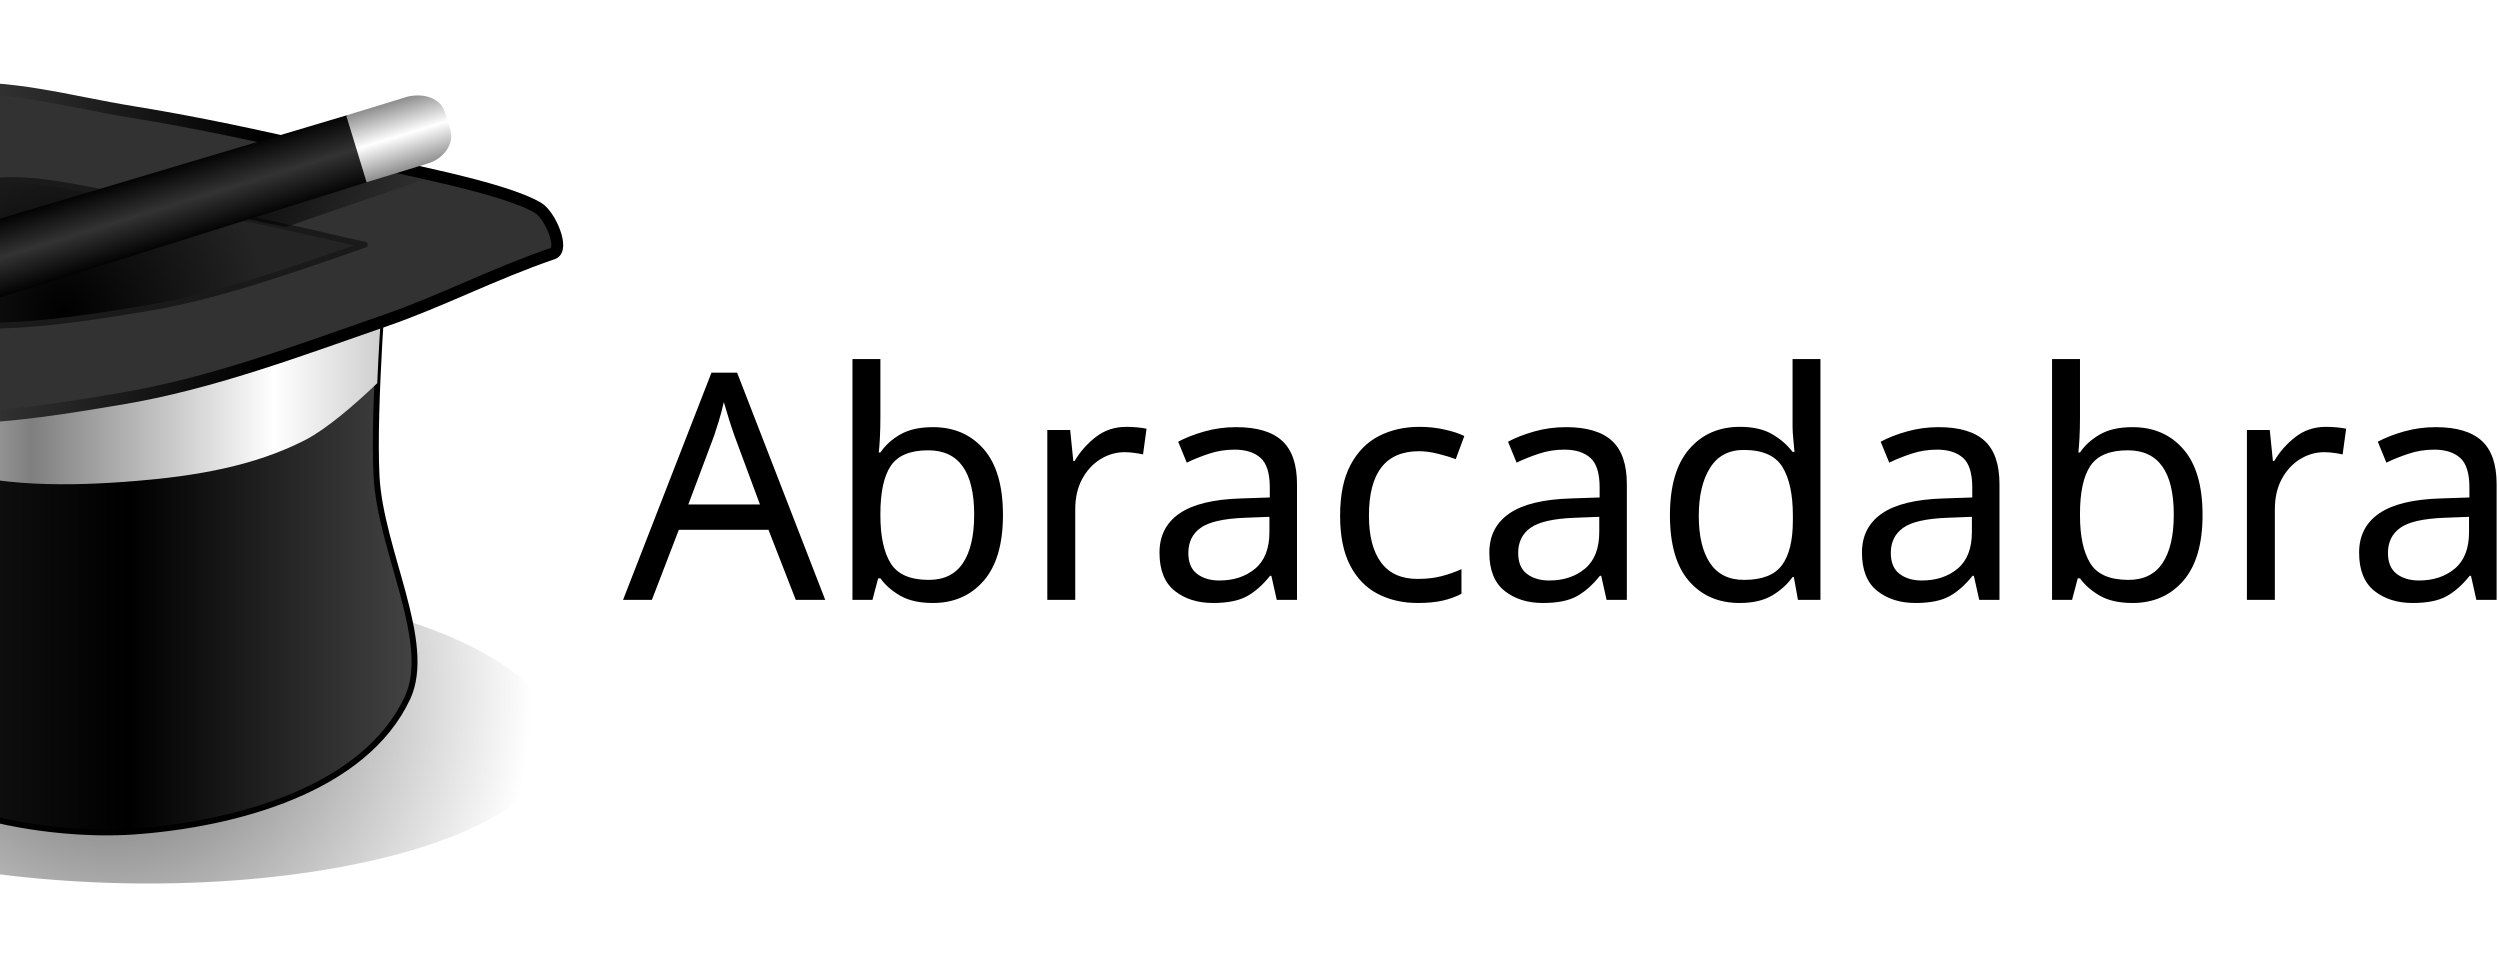
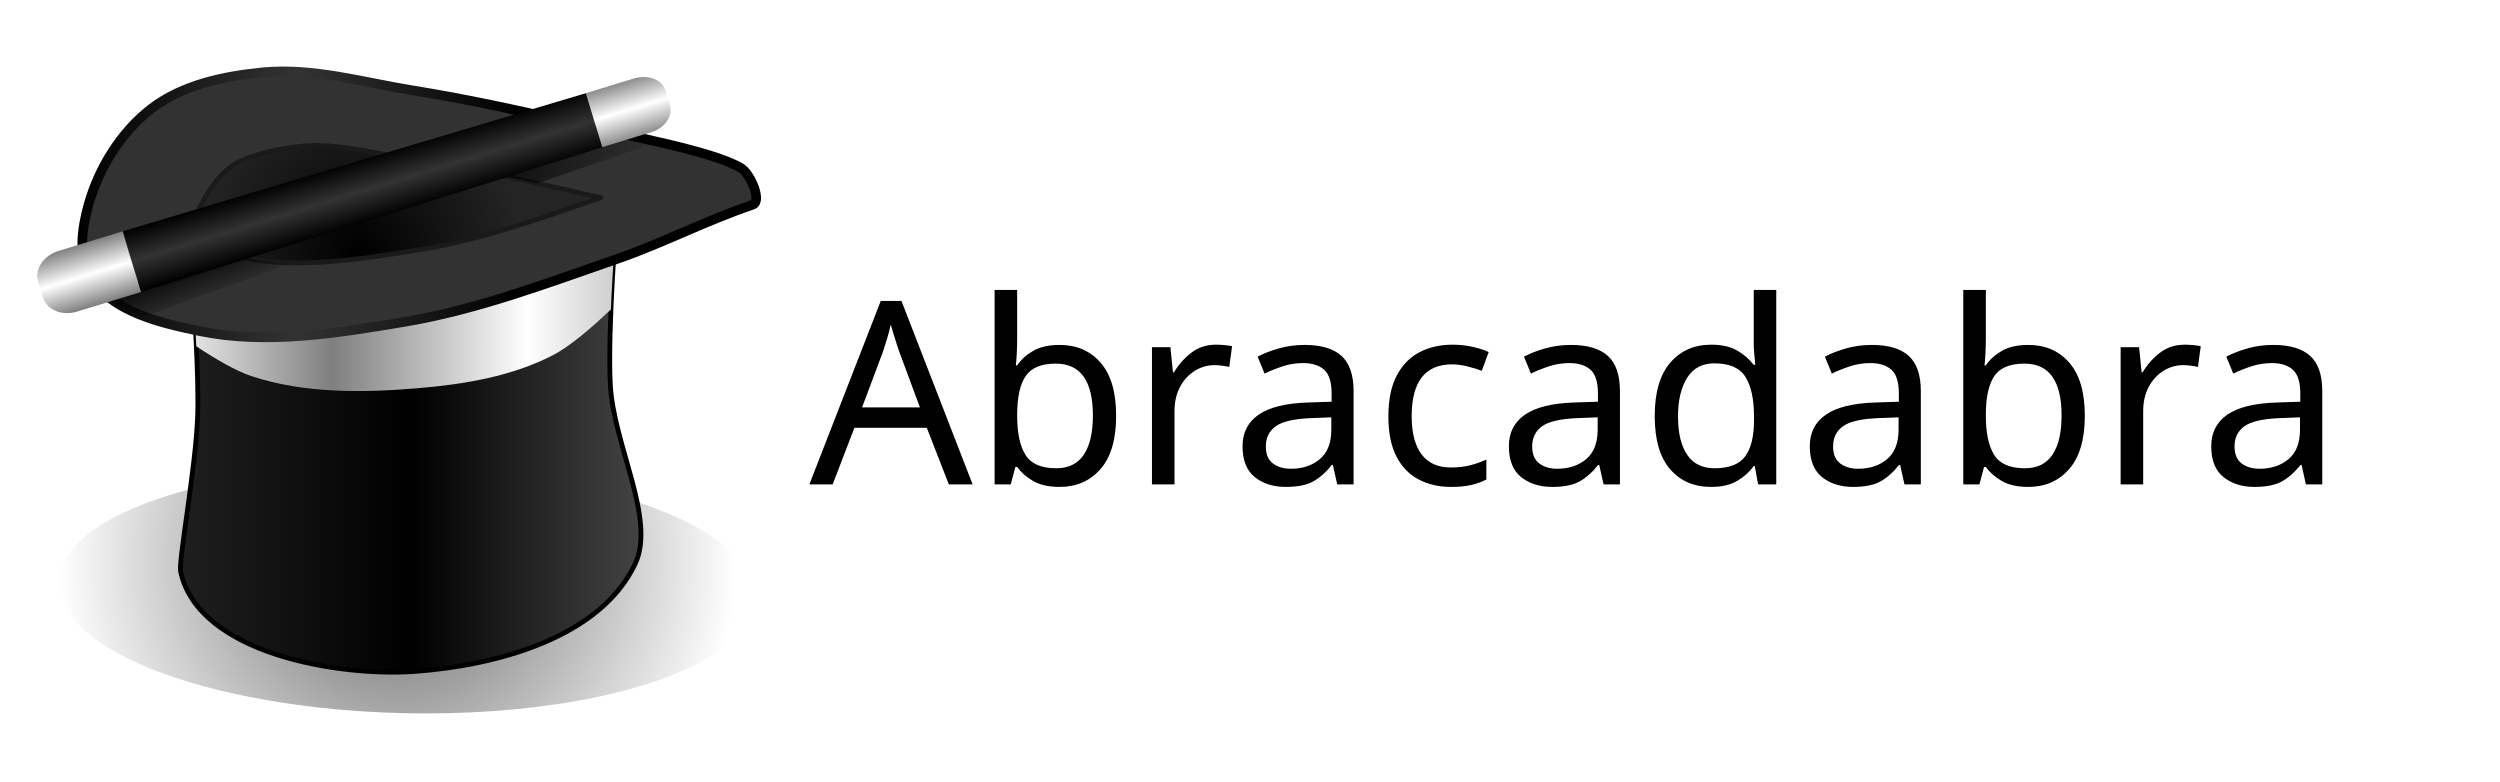
- <svg xmlns="http://www.w3.org/2000/svg" width="646" height="250" viewBox="0 0 646 250">
+ <svg xmlns="http://www.w3.org/2000/svg" width="800" height="250" viewBox="0 0 800 250">
  <g id="Group">
-     <radialGradient id="radialGradient1" cx="29.105" cy="179.591" r="108.344" fx="29.105" fy="179.591" gradientUnits="userSpaceOnUse">
+     <radialGradient id="radialGradient1" cx="127.105" cy="179.591" r="108.344" fx="127.105" fy="179.591" gradientUnits="userSpaceOnUse">
      <stop offset="1e-05" stop-color="#000000" stop-opacity="1" />
      <stop offset="1" stop-color="#000000" stop-opacity="0" />
    </radialGradient>
-     <path id="path3163" fill="url(#radialGradient1)" stroke="none" opacity="0.612" d="M 143.437 191.262 C 143.437 205.316 122.025 217.874 87.334 224.165 C 52.642 230.457 9.997 229.515 -24.401 221.699 C -58.798 213.883 -79.67 200.391 -79.086 186.35 C -79.086 172.296 -57.673 159.737 -22.982 153.446 C 11.709 147.155 54.354 148.096 88.752 155.913 C 123.15 163.729 144.021 177.22 143.437 191.262 Z" />
+     <path id="path3163" fill="url(#radialGradient1)" stroke="none" opacity="0.612" d="M 241.437 191.262 C 241.437 205.316 220.025 217.874 185.334 224.165 C 150.642 230.457 107.997 229.515 73.599 221.699 C 39.202 213.883 18.33 200.391 18.914 186.35 C 18.914 172.296 40.327 159.737 75.018 153.446 C 109.709 147.155 152.354 148.096 186.752 155.913 C 221.15 163.729 242.021 177.22 241.437 191.262 Z" />
    <g id="g3127">
-       <linearGradient id="linearGradient1" x1="-41.04" y1="142.146" x2="107.885" y2="142.146" gradientUnits="userSpaceOnUse">
+       <linearGradient id="linearGradient1" x1="56.96" y1="142.146" x2="205.885" y2="142.146" gradientUnits="userSpaceOnUse">
        <stop offset="1e-05" stop-color="#1f1f1f" stop-opacity="1" />
        <stop offset="0.5" stop-color="#000000" stop-opacity="1" />
        <stop offset="1" stop-color="#444444" stop-opacity="1" />
      </linearGradient>
-       <path id="path2987" fill="url(#linearGradient1)" stroke="#000000" stroke-width="1.535" stroke-linecap="round" stroke-linejoin="round" d="M -40.205 182.865 C -40.912 179.549 -35.377 149.826 -34.76 133.176 C -34.28 120.244 -36.121 94.378 -36.121 94.378 L 99.333 69.193 C 99.333 69.193 96.39 105.052 97.291 122.966 C 98.261 142.251 111.972 166.017 105.286 180.343 C 94.205 204.084 60.801 212.974 34.669 214.857 C 10.941 216.567 -34.544 209.409 -40.205 182.865 Z" />
-       <linearGradient id="linearGradient2" x1="-47.614" y1="97.144" x2="100.12" y2="97.144" gradientUnits="userSpaceOnUse">
+       <path id="path2987" fill="url(#linearGradient1)" stroke="#000000" stroke-width="1.535" stroke-linecap="round" stroke-linejoin="round" d="M 57.795 182.865 C 57.088 179.549 62.623 149.826 63.24 133.176 C 63.72 120.244 61.879 94.378 61.879 94.378 L 197.333 69.193 C 197.333 69.193 194.39 105.052 195.291 122.966 C 196.261 142.251 209.972 166.017 203.286 180.343 C 192.205 204.084 158.801 212.974 132.669 214.857 C 108.941 216.567 63.456 209.409 57.795 182.865 Z" />
+       <linearGradient id="linearGradient2" x1="50.386" y1="97.144" x2="198.12" y2="97.144" gradientUnits="userSpaceOnUse">
        <stop offset="1e-05" stop-color="#ffffff" stop-opacity="1" />
        <stop offset="0.377" stop-color="#7f7f7f" stop-opacity="1" />
        <stop offset="0.802" stop-color="#ffffff" stop-opacity="1" />
        <stop offset="1" stop-color="#cccccc" stop-opacity="1" />
      </linearGradient>
-       <path id="path2999" fill="url(#linearGradient2)" stroke="none" d="M 99.353 69.179 L -36.096 94.409 C -36.096 94.409 -35.602 101.899 -35.185 110.813 C -29.174 114.81 -22.59 118.701 -17.39 120.406 C -0.576 125.92 17.93 125.72 35.562 124.243 C 50.374 123.002 65.658 120.497 78.873 113.691 C 84.522 110.782 91.777 104.455 97.483 99.014 C 98.117 83.8 99.354 69.18 99.354 69.18 Z" />
-       <linearGradient id="linearGradient3" x1="-73.218" y1="65.404" x2="67.26" y2="65.404" gradientUnits="userSpaceOnUse">
+       <path id="path2999" fill="url(#linearGradient2)" stroke="none" d="M 197.353 69.179 L 61.904 94.409 C 61.904 94.409 62.398 101.899 62.815 110.813 C 68.826 114.81 75.41 118.701 80.61 120.406 C 97.424 125.92 115.93 125.72 133.562 124.243 C 148.374 123.002 163.658 120.497 176.873 113.691 C 182.522 110.782 189.777 104.455 195.483 99.014 C 196.117 83.8 197.354 69.18 197.354 69.18 Z" />
+       <linearGradient id="linearGradient3" x1="24.782" y1="65.404" x2="165.26" y2="65.404" gradientUnits="userSpaceOnUse">
        <stop offset="1e-05" stop-color="#000000" stop-opacity="1" />
        <stop offset="0.5" stop-color="#333333" stop-opacity="1" />
        <stop offset="1" stop-color="#000000" stop-opacity="1" />
      </linearGradient>
-       <path id="path3018" fill="#323232" stroke="url(#linearGradient3)" stroke-width="3.07" stroke-linecap="round" stroke-linejoin="round" d="M -68.896 88.994 C -61.907 99.786 -46.829 103.31 -34.242 105.931 C -12.86 110.382 9.674 106.648 31.216 103.043 C 54.648 99.121 77.116 90.617 99.562 82.828 C 114.254 77.729 127.279 70.853 142.879 65.501 C 145.901 64.465 142.198 55.573 139.029 53.709 C 129.694 48.219 102.584 43.443 84.16 39.12 C 67.582 35.231 50.914 31.638 34.105 28.922 C 18.153 26.344 2.056 21.567 -14.026 23.146 C -26.39 24.36 -39.591 27.154 -49.461 34.697 C -59.219 42.155 -66.355 53.677 -69.677 65.502 C -71.795 73.045 -73.155 82.419 -68.896 88.995 Z" />
-       <radialGradient id="radialGradient2" cx="16.534" cy="80.688" r="52.403" fx="16.534" fy="80.688" gradientUnits="userSpaceOnUse">
+       <path id="path3018" fill="#323232" stroke="url(#linearGradient3)" stroke-width="3.07" stroke-linecap="round" stroke-linejoin="round" d="M 29.104 88.994 C 36.093 99.786 51.171 103.31 63.758 105.931 C 85.14 110.382 107.674 106.648 129.215 103.043 C 152.648 99.121 175.116 90.617 197.562 82.828 C 212.254 77.729 225.279 70.853 240.879 65.501 C 243.901 64.465 240.198 55.573 237.029 53.709 C 227.694 48.219 200.584 43.443 182.16 39.12 C 165.582 35.231 148.914 31.638 132.105 28.922 C 116.153 26.344 100.056 21.567 83.974 23.146 C 71.61 24.36 58.409 27.154 48.539 34.697 C 38.781 42.155 31.645 53.677 28.323 65.502 C 26.205 73.045 24.845 82.419 29.104 88.995 Z" />
+       <radialGradient id="radialGradient2" cx="114.534" cy="80.688" r="52.403" fx="114.534" fy="80.688" gradientUnits="userSpaceOnUse">
        <stop offset="1e-05" stop-color="#000000" stop-opacity="1" />
        <stop offset="1" stop-color="#242424" stop-opacity="1" />
      </radialGradient>
-       <path id="path3022" fill="url(#radialGradient2)" stroke="#1a1a1a" stroke-width="1.535" stroke-linecap="round" stroke-linejoin="round" d="M 7.201 46.679 C 4.101 46.473 1.354 46.496 -1 46.727 C -11.467 47.754 -20.35 50.473 -24.359 53.537 C -29.181 57.223 -34.091 64.716 -36.11 71.908 C -36.755 74.206 -36.626 75.775 -36.638 76.8 C -34.791 77.646 -28.881 80.57 -18.651 82.7 C -3.111 85.935 16.537 83.229 38.043 79.63 C 55.881 76.645 74.587 70.099 94.256 63.226 C 92.667 62.869 90.989 62.529 89.46 62.171 C 73.181 58.352 57.084 54.927 41.065 52.338 C 27.548 50.154 16.174 47.272 7.203 46.678 Z" />
-       <linearGradient id="linearGradient4" x1="50.146" y1="36.595" x2="108.746" y2="59.387" gradientUnits="userSpaceOnUse">
+       <path id="path3022" fill="url(#radialGradient2)" stroke="#1a1a1a" stroke-width="1.535" stroke-linecap="round" stroke-linejoin="round" d="M 105.201 46.679 C 102.101 46.473 99.354 46.496 97 46.727 C 86.533 47.754 77.65 50.473 73.641 53.537 C 68.819 57.223 63.909 64.716 61.89 71.908 C 61.245 74.206 61.374 75.775 61.362 76.8 C 63.209 77.646 69.119 80.57 79.349 82.7 C 94.889 85.935 114.537 83.229 136.043 79.63 C 153.881 76.645 172.587 70.099 192.256 63.226 C 190.667 62.869 188.989 62.529 187.46 62.171 C 171.181 58.352 155.084 54.927 139.065 52.338 C 125.548 50.154 114.174 47.272 105.203 46.678 Z" />
+       <linearGradient id="linearGradient4" x1="148.146" y1="36.595" x2="206.746" y2="59.387" gradientUnits="userSpaceOnUse">
        <stop offset="1e-05" stop-color="#000000" stop-opacity="1" />
        <stop offset="1" stop-color="#000000" stop-opacity="0" />
      </linearGradient>
-       <path id="path3111" fill="url(#linearGradient4)" stroke="none" d="M 96.943 41.982 L 55.886 54.98 C 61.855 56.117 67.821 57.367 73.826 58.673 L 112.485 45.388 C 107.358 44.206 102.1 43.098 96.945 41.982 Z" />
+       <path id="path3111" fill="url(#linearGradient4)" stroke="none" d="M 194.943 41.982 L 153.886 54.98 C 159.855 56.117 165.821 57.367 171.826 58.673 L 210.485 45.388 C 205.358 44.206 200.1 43.098 194.945 41.982 Z" />
+       <linearGradient id="linearGradient5" x1="98.126" y1="66.877" x2="103.958" y2="81.519" gradientUnits="userSpaceOnUse">
+         <stop offset="1e-05" stop-color="#000000" stop-opacity="1" />
+         <stop offset="1" stop-color="#000000" stop-opacity="0" />
+       </linearGradient>
+       <path id="path3090" fill="url(#linearGradient5)" stroke="none" d="M 70.579 80.399 L 33.454 94.021 C 37.03 97.207 41.476 99.534 46.26 101.311 L 93.601 84.139 C 88.55 84.066 83.79 83.624 79.356 82.701 C 75.931 81.987 73.045 81.182 70.578 80.398 Z" />
      <g id="g3082">
-         <linearGradient id="linearGradient5" x1="14.64" y1="51.555" x2="20.569" y2="70.966" gradientUnits="userSpaceOnUse">
+         <linearGradient id="linearGradient6" x1="112.64" y1="51.555" x2="118.569" y2="70.966" gradientUnits="userSpaceOnUse">
          <stop offset="1e-05" stop-color="#000000" stop-opacity="1" />
          <stop offset="0.5" stop-color="#333333" stop-opacity="1" />
          <stop offset="1" stop-color="#000000" stop-opacity="1" />
        </linearGradient>
-         <path id="path3879" fill="url(#linearGradient5)" stroke="none" d="M 89.659 29.767 L -58.593 73.97 L -52.664 93.378 L 94.928 47.029 Z" />
-         <linearGradient id="linearGradient6" x1="13.078" y1="52.033" x2="19.005" y2="71.438" gradientUnits="userSpaceOnUse">
+         <path id="path3879" fill="url(#linearGradient6)" stroke="none" d="M 187.659 29.767 L 39.407 73.97 L 45.336 93.378 L 192.928 47.029 Z" />
+         <linearGradient id="linearGradient7" x1="111.078" y1="52.033" x2="117.005" y2="71.438" gradientUnits="userSpaceOnUse">
          <stop offset="1e-05" stop-color="#808080" stop-opacity="1" />
          <stop offset="0.5" stop-color="#ffffff" stop-opacity="1" />
          <stop offset="1" stop-color="#808080" stop-opacity="1" />
        </linearGradient>
-         <path id="path3883" fill="url(#linearGradient6)" stroke="none" d="M 114.992 29.015 C 113.908 25.469 109.65 23.938 105.284 24.984 L 89.457 29.828 L 94.73 47.09 L 110.557 42.246 C 114.85 40.932 117.436 37.016 116.352 33.47 L 114.989 29.016 Z M -58.813 74.037 L -79.286 80.303 C -84.113 81.781 -87.02 86.184 -85.802 90.171 L -84.271 95.179 C -83.051 99.166 -78.183 101.189 -73.356 99.712 L -52.883 93.445 L -58.811 74.037 Z" />
+         <path id="path3883" fill="url(#linearGradient7)" stroke="none" d="M 212.992 29.015 C 211.908 25.469 207.65 23.938 203.284 24.984 L 187.457 29.828 L 192.73 47.09 L 208.557 42.246 C 212.85 40.932 215.436 37.016 214.352 33.47 L 212.989 29.016 Z M 39.187 74.037 L 18.714 80.303 C 13.887 81.781 10.98 86.184 12.198 90.171 L 13.729 95.179 C 14.949 99.166 19.817 101.189 24.644 99.712 L 45.117 93.445 L 39.189 74.037 Z" />
      </g>
    </g>
  </g>
-   <text id="Abracadabra" xml:space="preserve" x="161" y="155" font-family="Rubik" font-size="81.875" fill="#000000">Abracadabra</text>
+   <text id="Abracadabra" xml:space="preserve" x="259" y="155" font-family="Rubik" font-size="81.875" fill="#000000">Abracadabra</text>
</svg>
